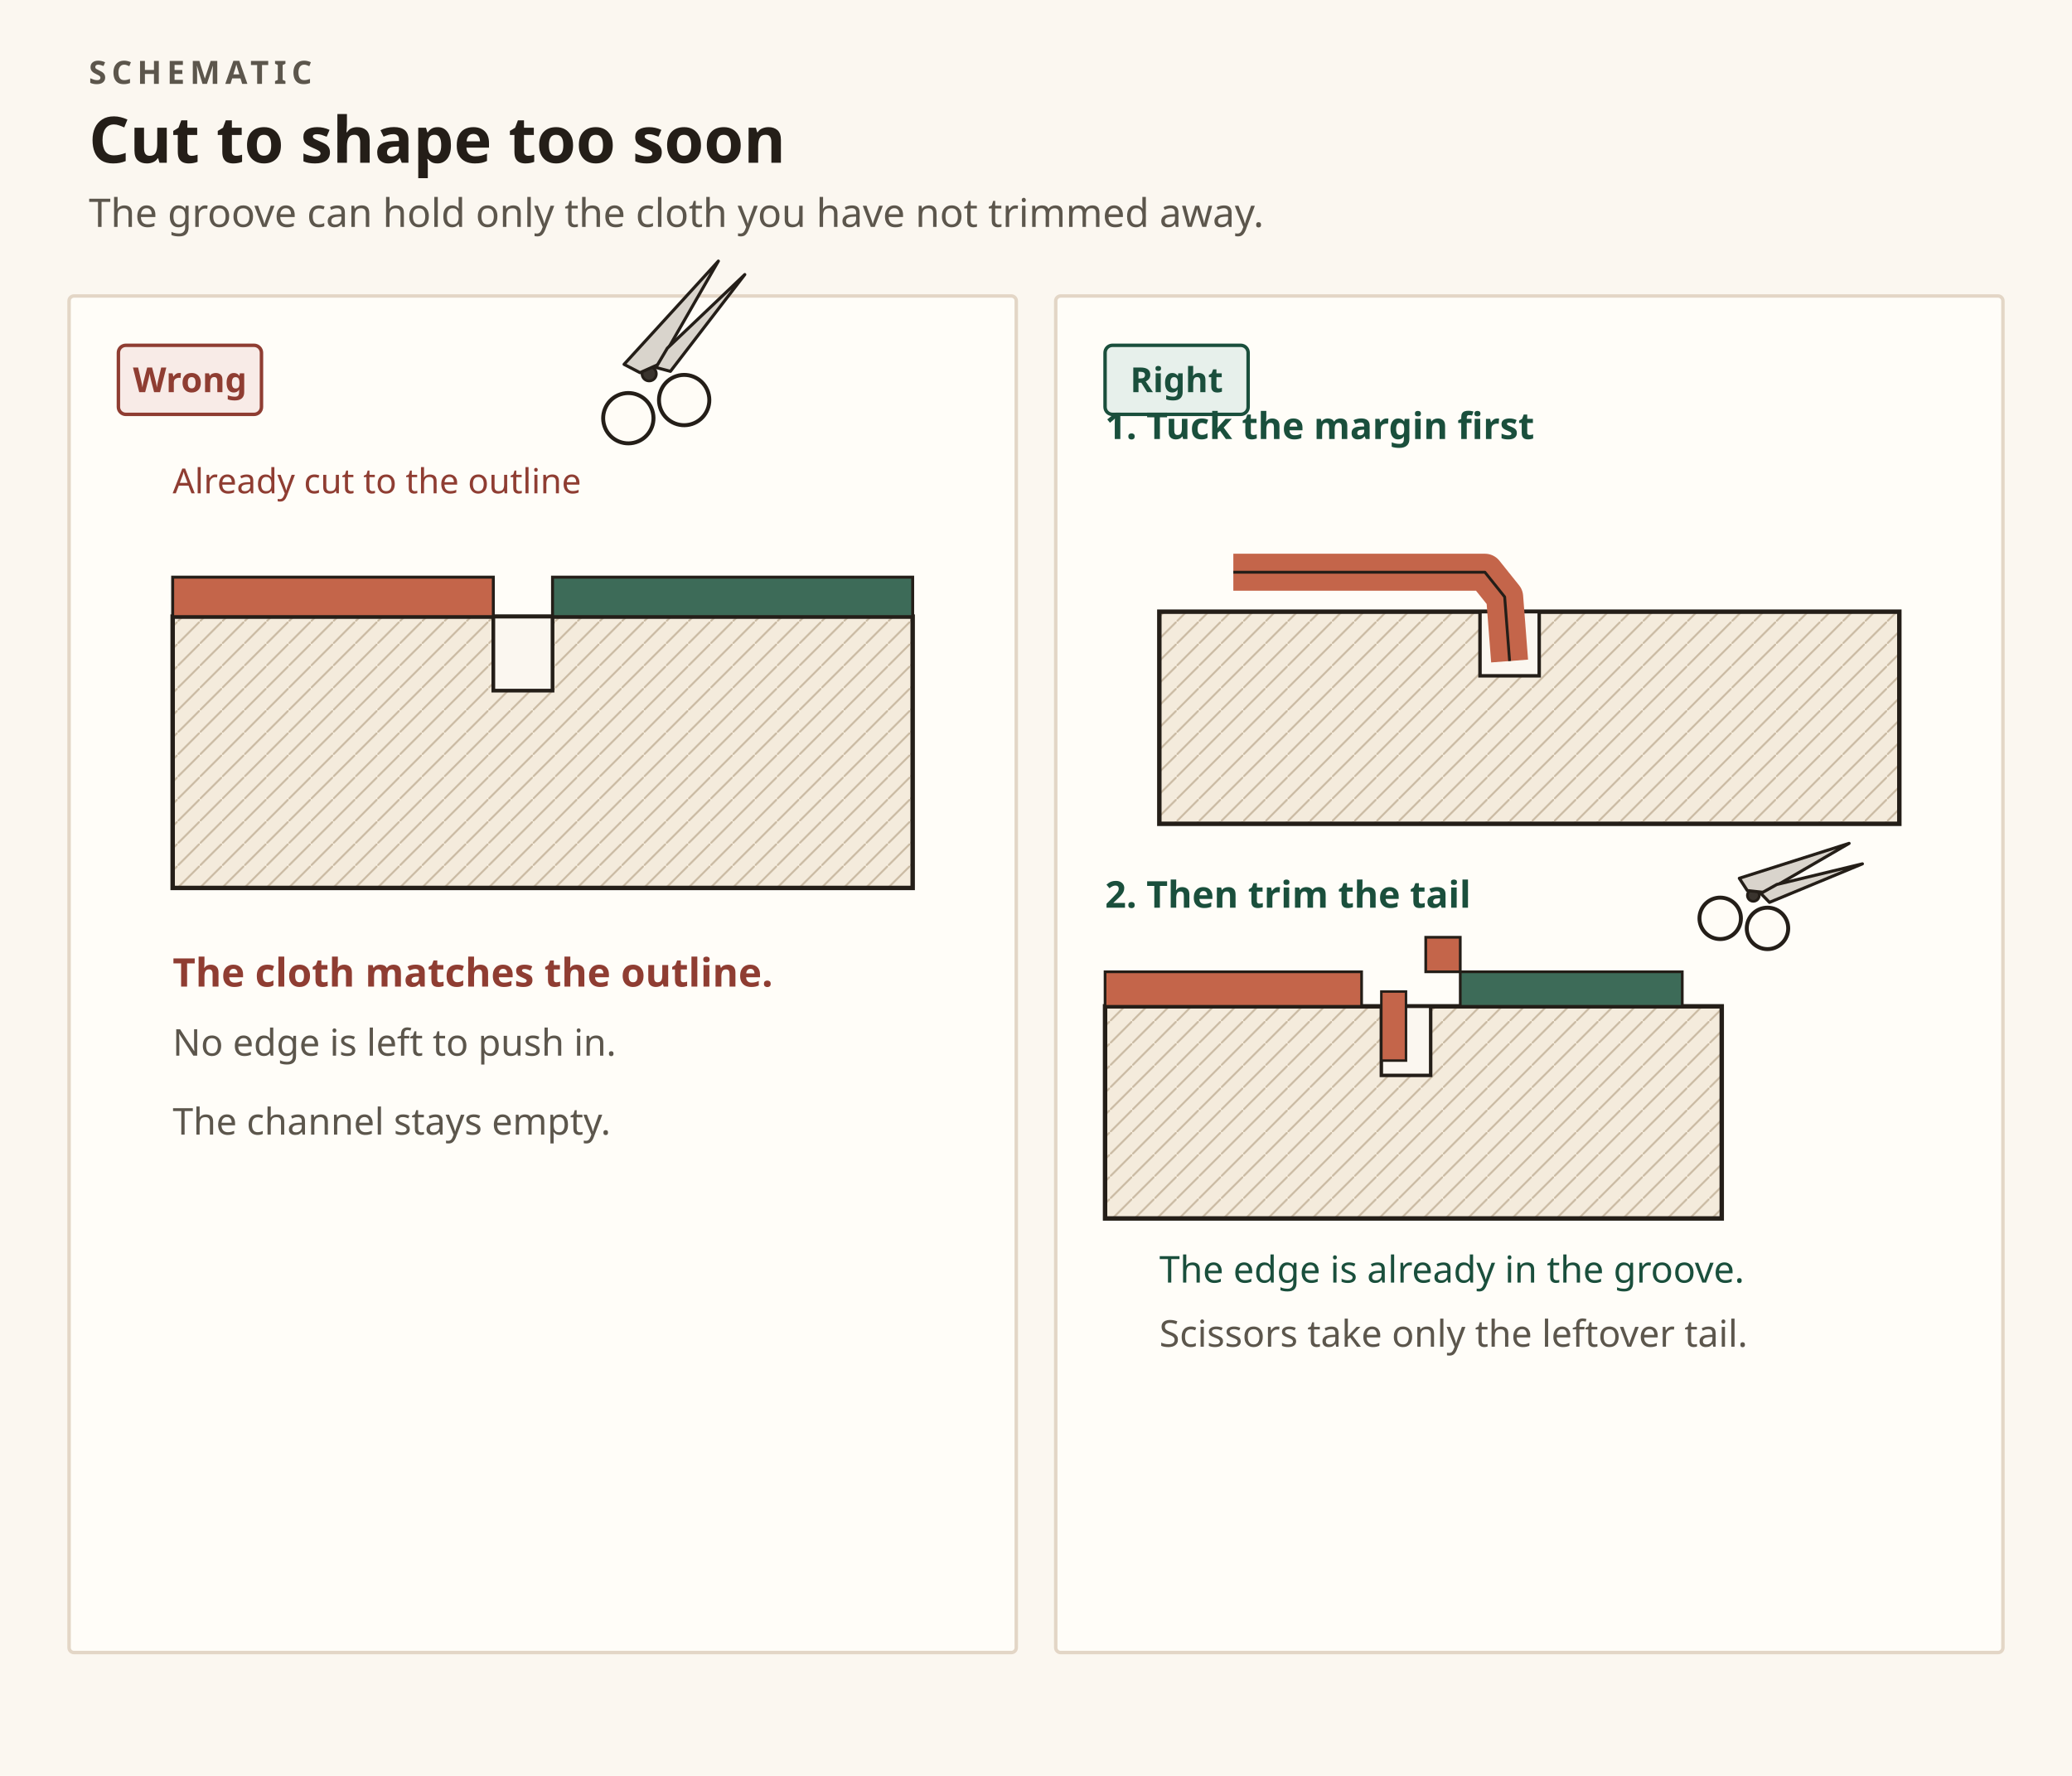
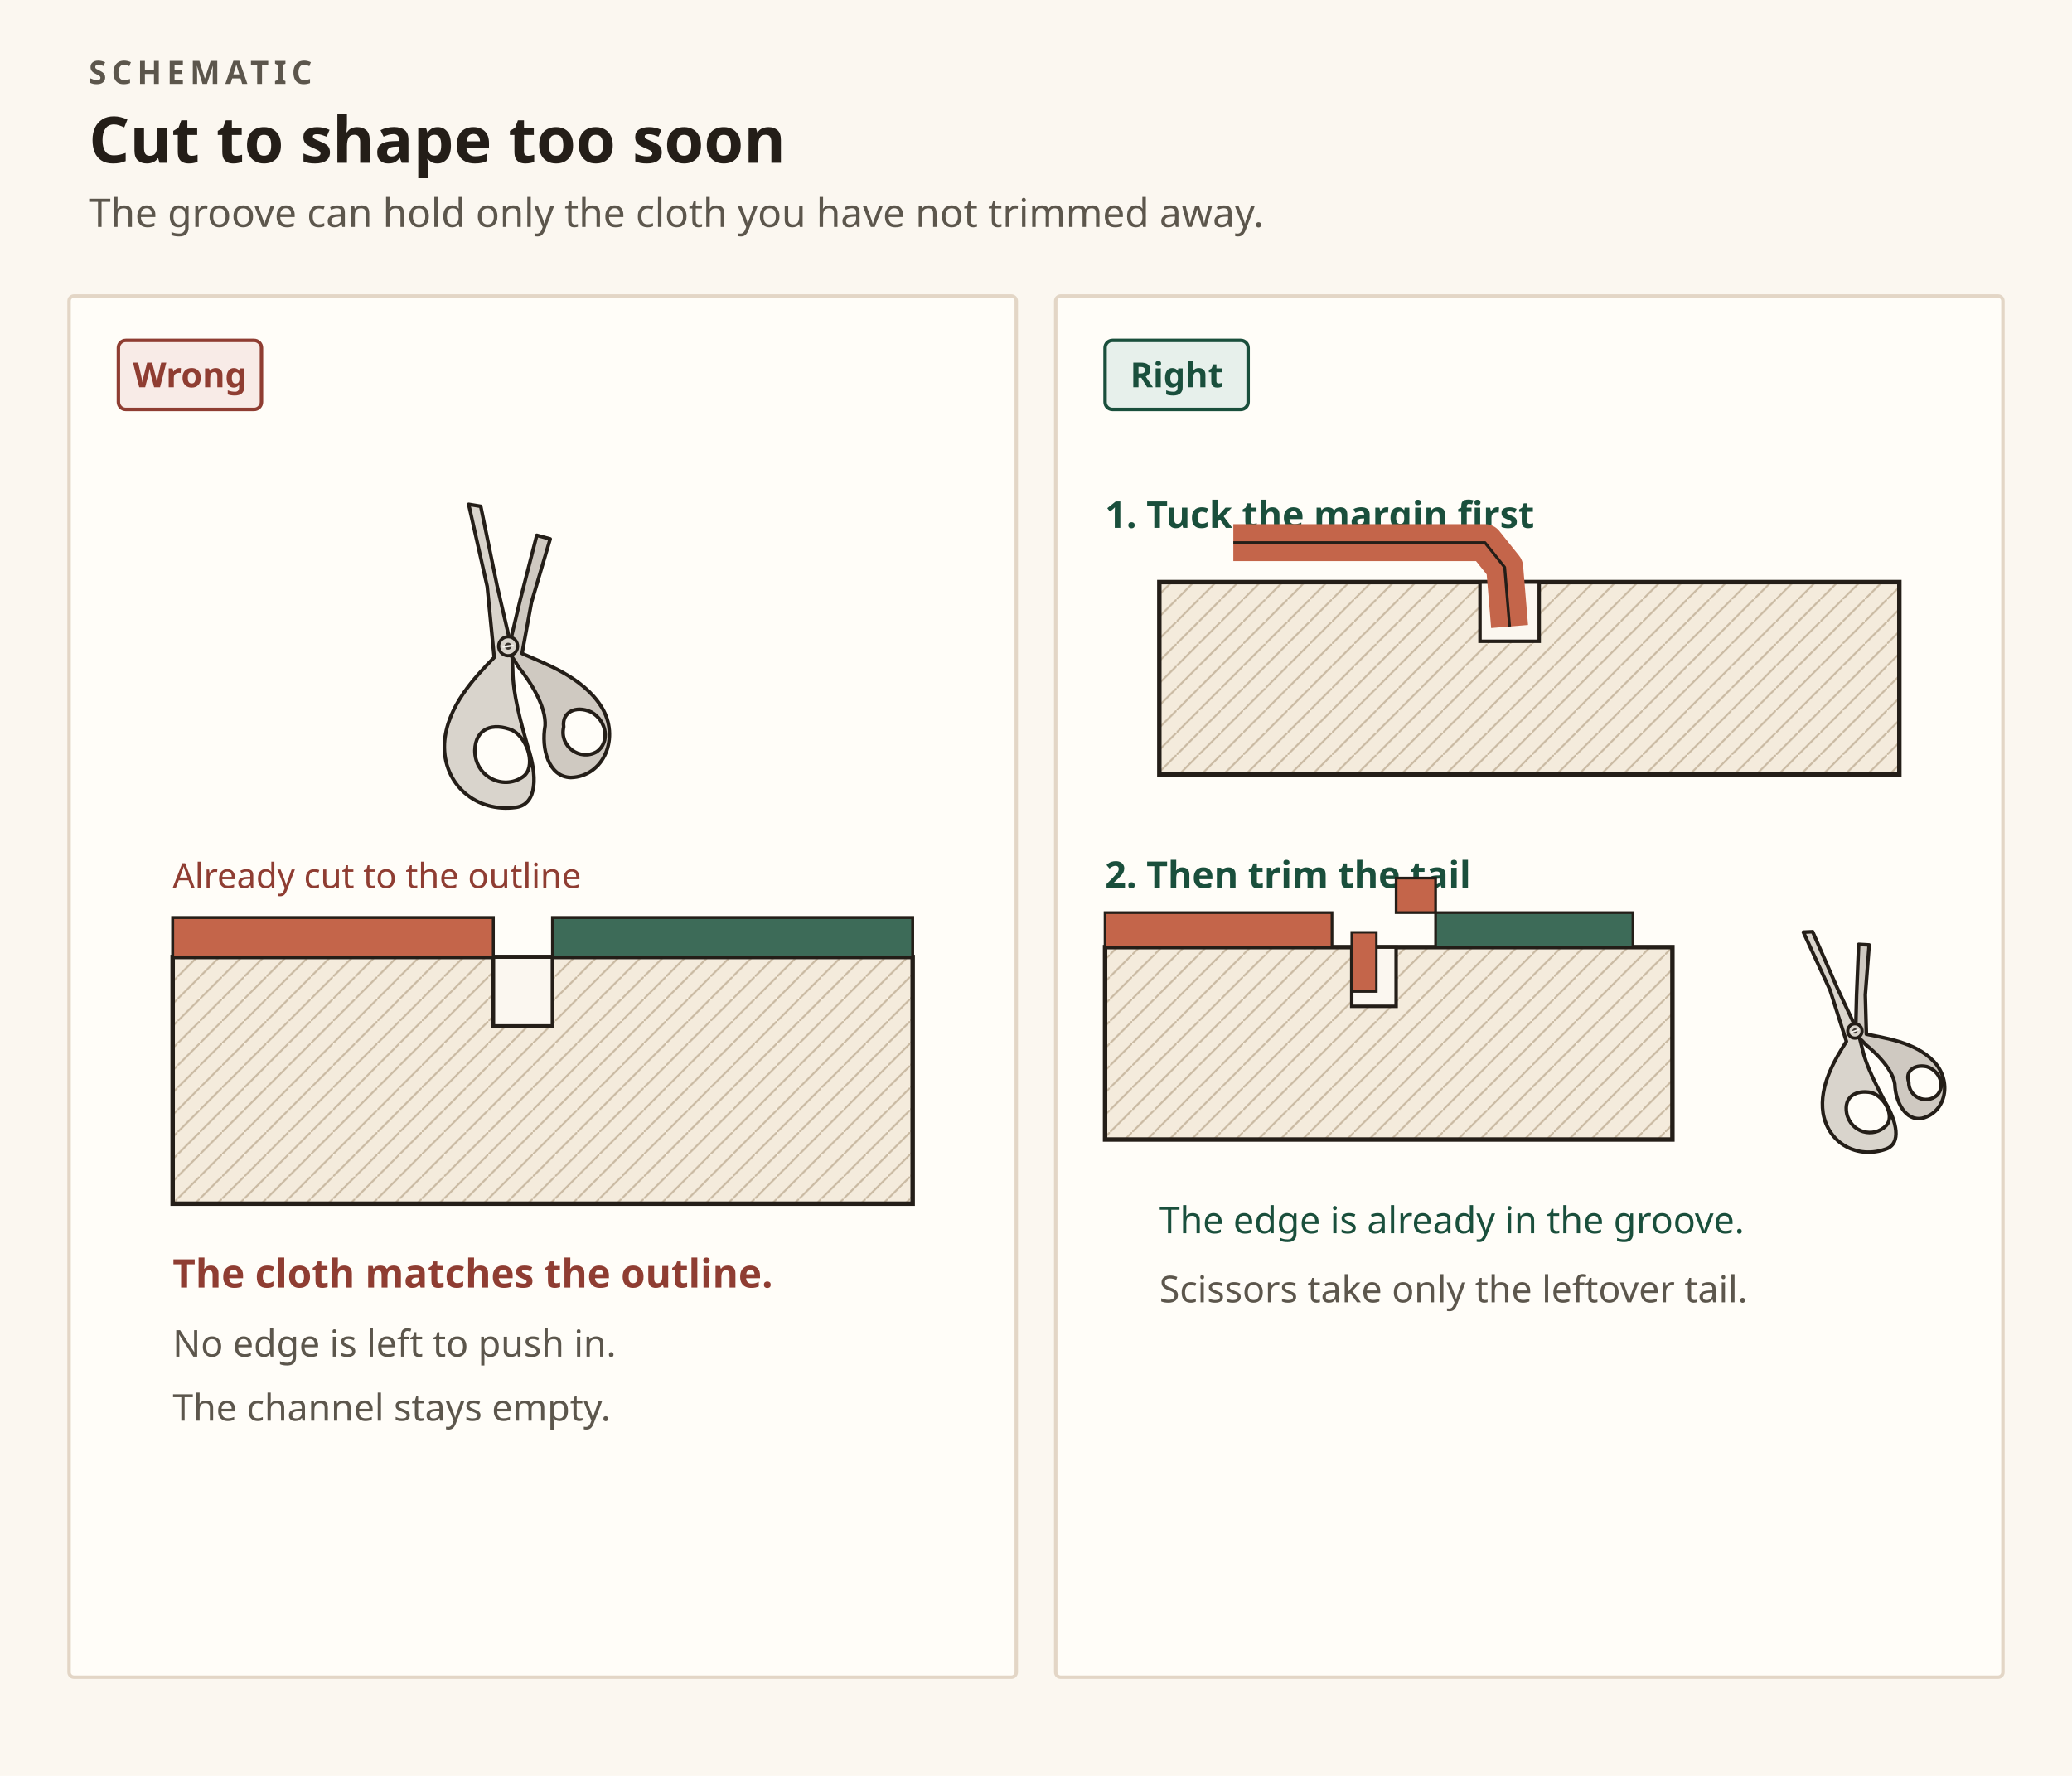
<svg xmlns="http://www.w3.org/2000/svg" viewBox="0 0 840 720" width="840" height="720" font-family="Segoe UI, system-ui, sans-serif">
  <defs>
    <pattern id="foam" patternUnits="userSpaceOnUse" width="9" height="9">
      <rect width="9" height="9" fill="#f4ebdc" />
      <path d="M0 9 L9 0" stroke="#cbbba4" stroke-width="0.8" />
    </pattern>
    <pattern id="foamSide" patternUnits="userSpaceOnUse" width="9" height="9">
      <rect width="9" height="9" fill="#e7d8c4" />
      <path d="M0 9 L9 0" stroke="#cbbba4" stroke-width="0.8" />
    </pattern>
    <pattern id="foamDark" patternUnits="userSpaceOnUse" width="9" height="9">
      <rect width="9" height="9" fill="#d9c7b0" />
      <path d="M0 9 L9 0" stroke="#b7a48c" stroke-width="0.8" />
    </pattern>
    <marker id="arr" viewBox="0 0 10 10" refX="8.2" refY="5" markerWidth="8" markerHeight="8" orient="auto">
      <path d="M0 1.1 L9.2 5 L0 8.9 Z" fill="#241e18" />
    </marker>
    <marker id="arrW" viewBox="0 0 10 10" refX="8.2" refY="5" markerWidth="8" markerHeight="8" orient="auto">
      <path d="M0 1.1 L9.2 5 L0 8.9 Z" fill="#8f3d32" />
    </marker>
    <marker id="arrR" viewBox="0 0 10 10" refX="8.2" refY="5" markerWidth="8" markerHeight="8" orient="auto">
      <path d="M0 1.1 L9.2 5 L0 8.9 Z" fill="#1a4f3c" />
    </marker>
  </defs>
  <rect width="840" height="720" fill="#fbf7f0" />
  <text x="36" y="34" fill="#5c564c" font-size="13" font-weight="700" letter-spacing="0.16em">SCHEMATIC</text>
  <text x="36" y="66" fill="#241e18" font-size="26" font-weight="700">Cut to shape too soon</text>
  <text x="36" y="92" fill="#5c564c" font-size="16">The groove can hold only the cloth you have not trimmed away.</text>
-   <rect x="28.00" y="120.00" width="384.00" height="550.00" rx="2" fill="#fffdf8" stroke="#e3d6c6" stroke-width="1.4" />
-   <rect x="428.00" y="120.00" width="384.00" height="550.00" rx="2" fill="#fffdf8" stroke="#e3d6c6" stroke-width="1.4" />
-   <rect x="48.00" y="140.00" width="58.00" height="28.00" rx="3" fill="#f8ebe7" stroke="#8f3d32" stroke-width="1.4" />
-   <text x="77.0" y="159.0" fill="#8f3d32" font-size="14" font-weight="700" text-anchor="middle">Wrong</text>
-   <rect x="448.00" y="140.00" width="58.00" height="28.00" rx="3" fill="#e7f0eb" stroke="#1a4f3c" stroke-width="1.4" />
-   <text x="477.0" y="159.0" fill="#1a4f3c" font-size="14" font-weight="700" text-anchor="middle">Right</text>
-   <g transform="translate(250.0 155.0) rotate(-18)">
-     <circle cx="0" cy="15.3" r="10.2" fill="#fffcf6" stroke="#241e18" stroke-width="1.6" />
-     <circle cx="23.8" cy="15.3" r="10.2" fill="#fffcf6" stroke="#241e18" stroke-width="1.6" />
-     <circle cx="13.6" cy="0.8" r="2.9" fill="#3a342e" stroke="#241e18" stroke-width="1.1" />
-     <polygon points="10.2,-0.8 5.1,-6.0 54.4,-34.0 18.7,-1.7" fill="#d9d4cc" stroke="#241e18" stroke-width="1.25" stroke-linejoin="round" />
-     <polygon points="17.0,-0.8 23.8,-6.8 62.9,-25.5 22.1,2.5" fill="#d9d4cc" stroke="#241e18" stroke-width="1.25" stroke-linejoin="round" />
+   <rect x="28.00" y="120.00" width="384.00" height="560.00" rx="2" fill="#fffdf8" stroke="#e3d6c6" stroke-width="1.4" />
+   <rect x="428.00" y="120.00" width="384.00" height="560.00" rx="2" fill="#fffdf8" stroke="#e3d6c6" stroke-width="1.4" />
+   <rect x="48.00" y="138.00" width="58.00" height="28.00" rx="3" fill="#f8ebe7" stroke="#8f3d32" stroke-width="1.4" />
+   <text x="77.0" y="157.0" fill="#8f3d32" font-size="14" font-weight="700" text-anchor="middle">Wrong</text>
+   <rect x="448.00" y="138.00" width="58.00" height="28.00" rx="3" fill="#e7f0eb" stroke="#1a4f3c" stroke-width="1.4" />
+   <text x="477.0" y="157.0" fill="#1a4f3c" font-size="14" font-weight="700" text-anchor="middle">Right</text>
+   <g transform="translate(206.0 262.0) rotate(-8)">
+     <path d="M 1.33 1.63 L -1.04 -25.16 L -3.11 -57.72 L -7.84 -59.20 L -5.03 -25.16 L -6.22 3.70 C -14.80 10.36 -28.12 20.72 -31.08 35.52 C -34.04 51.80 -22.20 65.12 -5.92 65.12 C 2.96 65.12 4.44 53.28 2.22 41.44 C 0.74 31.08 -0.74 19.24 0.44 10.36 C 0.89 5.92 1.18 2.96 1.33 1.63 Z M -19.24 39.96 C -20.72 50.32 -10.36 57.72 -1.48 53.28 C 4.44 50.32 2.96 38.48 -2.96 34.04 C -10.36 29.60 -17.76 31.08 -19.24 39.96 Z" fill="#d9d4cc" stroke="#241e18" stroke-width="1.45" stroke-linejoin="round" fill-rule="evenodd" />
+     <path d="M -0.44 2.22 L 7.40 -17.76 L 17.76 -42.92 L 22.94 -40.70 L 11.84 -16.28 L 5.18 3.70 C 13.32 8.88 28.12 16.28 34.04 29.60 C 39.96 42.92 31.08 57.72 17.76 56.24 C 8.88 54.76 7.40 42.92 10.36 34.04 C 11.84 26.64 7.40 16.28 2.96 8.88 C 1.48 5.18 0.30 3.26 -0.44 2.22 Z M 17.76 35.52 C 14.80 42.92 22.20 50.32 29.60 47.36 C 35.52 44.40 35.52 35.52 29.60 31.08 C 23.68 27.38 17.76 29.60 17.76 35.52 Z" fill="#cfc9c1" stroke="#241e18" stroke-width="1.45" stroke-linejoin="round" fill-rule="evenodd" />
+     <circle cx="0" cy="0" r="3.85" fill="#d9d4cc" stroke="#241e18" stroke-width="1.3" />
+     <circle cx="0" cy="0" r="1.41" fill="#3a342e" />
+     <line x1="-1.92" y1="0" x2="1.92" y2="0" stroke="#f7f4ef" stroke-width="0.81" stroke-linecap="round" />
  </g>
-   <text x="70.0" y="200.0" fill="#8f3d32" font-size="14" font-weight="500" text-anchor="start">Already cut to the outline</text>
-   <rect x="70.00" y="250.00" width="300.00" height="110.00" rx="0" fill="url(#foam)" stroke="#241e18" stroke-width="1.8" />
-   <rect x="200.00" y="250.00" width="24.00" height="30.00" rx="0" fill="#fbf7f0" stroke="#241e18" stroke-width="1.5" />
-   <rect x="70.00" y="234.00" width="130.00" height="16.00" rx="0" fill="#c4654a" stroke="#241e18" stroke-width="1.2" />
-   <rect x="224.00" y="234.00" width="146.00" height="16.00" rx="0" fill="#3d6b58" stroke="#241e18" stroke-width="1.2" />
-   <text x="70.0" y="400.0" fill="#8f3d32" font-size="16" font-weight="700" text-anchor="start">The cloth matches the outline.</text>
-   <text x="70.0" y="428.0" fill="#5c564c" font-size="15" font-weight="500" text-anchor="start">No edge is left to push in.</text>
-   <text x="70.0" y="460.0" fill="#5c564c" font-size="15" font-weight="500" text-anchor="start">The channel stays empty.</text>
-   <text x="448.0" y="178.0" fill="#1a4f3c" font-size="15" font-weight="700" text-anchor="start">1. Tuck the margin first</text>
-   <rect x="470.00" y="248.00" width="300.00" height="86.00" rx="0" fill="url(#foam)" stroke="#241e18" stroke-width="1.8" />
-   <rect x="600.00" y="248.00" width="24.00" height="26.00" rx="0" fill="#fbf7f0" stroke="#241e18" stroke-width="1.4" />
-   <path d="M 500.00 232.00 L 602.00 232.00 L 610.00 242.00 L 612.00 268.00" fill="none" stroke="#c4654a" stroke-width="15" stroke-linecap="butt" stroke-linejoin="round" />
-   <path d="M 500.00 232.00 L 602.00 232.00 L 610.00 242.00 L 612.00 268.00" fill="none" stroke="#241e18" stroke-width="1.15" stroke-linecap="butt" stroke-linejoin="round" />
-   <text x="448.0" y="368.0" fill="#1a4f3c" font-size="15" font-weight="700" text-anchor="start">2. Then trim the tail</text>
-   <rect x="448.00" y="408.00" width="250.00" height="86.00" rx="0" fill="url(#foam)" stroke="#241e18" stroke-width="1.8" />
-   <rect x="560.00" y="408.00" width="20.00" height="28.00" rx="0" fill="#fbf7f0" stroke="#241e18" stroke-width="1.4" />
-   <rect x="448.00" y="394.00" width="104.00" height="14.00" rx="0" fill="#c4654a" stroke="#241e18" stroke-width="1.1" />
-   <rect x="560.00" y="402.00" width="10.00" height="28.00" rx="0" fill="#c4654a" stroke="#241e18" stroke-width="1" />
-   <rect x="578.00" y="380.00" width="14.00" height="14.00" rx="0" fill="#c4654a" stroke="#241e18" stroke-width="1.1" />
-   <rect x="592.00" y="394.00" width="90.00" height="14.00" rx="0" fill="#3d6b58" stroke="#241e18" stroke-width="1.1" />
-   <g transform="translate(700.0 360.0) rotate(12)">
-     <circle cx="0" cy="12.6" r="8.4" fill="#fffcf6" stroke="#241e18" stroke-width="1.6" />
-     <circle cx="19.6" cy="12.6" r="8.4" fill="#fffcf6" stroke="#241e18" stroke-width="1.6" />
-     <circle cx="11.2" cy="0.7" r="2.4" fill="#3a342e" stroke="#241e18" stroke-width="1.1" />
-     <polygon points="8.4,-0.7 4.2,-4.9 44.8,-28.0 15.4,-1.4" fill="#d9d4cc" stroke="#241e18" stroke-width="1.25" stroke-linejoin="round" />
-     <polygon points="14.0,-0.7 19.6,-5.6 51.8,-21.0 18.2,2.1" fill="#d9d4cc" stroke="#241e18" stroke-width="1.25" stroke-linejoin="round" />
+   <text x="70.0" y="360.0" fill="#8f3d32" font-size="14" font-weight="500" text-anchor="start">Already cut to the outline</text>
+   <rect x="70.00" y="388.00" width="300.00" height="100.00" rx="0" fill="url(#foam)" stroke="#241e18" stroke-width="1.8" />
+   <rect x="200.00" y="388.00" width="24.00" height="28.00" rx="0" fill="#fbf7f0" stroke="#241e18" stroke-width="1.5" />
+   <rect x="70.00" y="372.00" width="130.00" height="16.00" rx="0" fill="#c4654a" stroke="#241e18" stroke-width="1.2" />
+   <rect x="224.00" y="372.00" width="146.00" height="16.00" rx="0" fill="#3d6b58" stroke="#241e18" stroke-width="1.2" />
+   <text x="70.0" y="522.0" fill="#8f3d32" font-size="16" font-weight="700" text-anchor="start">The cloth matches the outline.</text>
+   <text x="70.0" y="550.0" fill="#5c564c" font-size="15" font-weight="500" text-anchor="start">No edge is left to push in.</text>
+   <text x="70.0" y="576.0" fill="#5c564c" font-size="15" font-weight="500" text-anchor="start">The channel stays empty.</text>
+   <text x="448.0" y="214.0" fill="#1a4f3c" font-size="15" font-weight="700" text-anchor="start">1. Tuck the margin first</text>
+   <rect x="470.00" y="236.00" width="300.00" height="78.00" rx="0" fill="url(#foam)" stroke="#241e18" stroke-width="1.8" />
+   <rect x="600.00" y="236.00" width="24.00" height="24.00" rx="0" fill="#fbf7f0" stroke="#241e18" stroke-width="1.4" />
+   <path d="M 500.00 220.00 L 602.00 220.00 L 610.00 230.00 L 612.00 254.00" fill="none" stroke="#c4654a" stroke-width="15" stroke-linecap="butt" stroke-linejoin="round" />
+   <path d="M 500.00 220.00 L 602.00 220.00 L 610.00 230.00 L 612.00 254.00" fill="none" stroke="#241e18" stroke-width="1.15" stroke-linecap="butt" stroke-linejoin="round" />
+   <text x="448.0" y="360.0" fill="#1a4f3c" font-size="15" font-weight="700" text-anchor="start">2. Then trim the tail</text>
+   <rect x="448.00" y="384.00" width="230.00" height="78.00" rx="0" fill="url(#foam)" stroke="#241e18" stroke-width="1.8" />
+   <rect x="548.00" y="384.00" width="18.00" height="24.00" rx="0" fill="#fbf7f0" stroke="#241e18" stroke-width="1.4" />
+   <rect x="448.00" y="370.00" width="92.00" height="14.00" rx="0" fill="#c4654a" stroke="#241e18" stroke-width="1.1" />
+   <rect x="548.00" y="378.00" width="10.00" height="24.00" rx="0" fill="#c4654a" stroke="#241e18" stroke-width="1" />
+   <rect x="566.00" y="356.00" width="16.00" height="14.00" rx="0" fill="#c4654a" stroke="#241e18" stroke-width="1.1" />
+   <rect x="582.00" y="370.00" width="80.00" height="14.00" rx="0" fill="#3d6b58" stroke="#241e18" stroke-width="1.1" />
+   <g transform="translate(752.0 418.0) rotate(-20)">
+     <path d="M 1.01 1.23 L -0.78 -19.04 L -2.35 -43.68 L -5.94 -44.80 L -3.81 -19.04 L -4.70 2.80 C -11.20 7.84 -21.28 15.68 -23.52 26.88 C -25.76 39.20 -16.80 49.28 -4.48 49.28 C 2.24 49.28 3.36 40.32 1.68 31.36 C 0.56 23.52 -0.56 14.56 0.34 7.84 C 0.67 4.48 0.90 2.24 1.01 1.23 Z M -14.56 30.24 C -15.68 38.08 -7.84 43.68 -1.12 40.32 C 3.36 38.08 2.24 29.12 -2.24 25.76 C -7.84 22.40 -13.44 23.52 -14.56 30.24 Z" fill="#d9d4cc" stroke="#241e18" stroke-width="1.45" stroke-linejoin="round" fill-rule="evenodd" />
+     <path d="M -0.34 1.68 L 5.60 -13.44 L 13.44 -32.48 L 17.36 -30.80 L 8.96 -12.32 L 3.92 2.80 C 10.08 6.72 21.28 12.32 25.76 22.40 C 30.24 32.48 23.52 43.68 13.44 42.56 C 6.72 41.44 5.60 32.48 7.84 25.76 C 8.96 20.16 5.60 12.32 2.24 6.72 C 1.12 3.92 0.22 2.46 -0.34 1.68 Z M 13.44 26.88 C 11.20 32.48 16.80 38.08 22.40 35.84 C 26.88 33.60 26.88 26.88 22.40 23.52 C 17.92 20.72 13.44 22.40 13.44 26.88 Z" fill="#cfc9c1" stroke="#241e18" stroke-width="1.45" stroke-linejoin="round" fill-rule="evenodd" />
+     <circle cx="0" cy="0" r="2.91" fill="#d9d4cc" stroke="#241e18" stroke-width="1.3" />
+     <circle cx="0" cy="0" r="1.06" fill="#3a342e" />
+     <line x1="-1.46" y1="0" x2="1.46" y2="0" stroke="#f7f4ef" stroke-width="0.62" stroke-linecap="round" />
  </g>
-   <text x="470.0" y="520.0" fill="#1a4f3c" font-size="15" font-weight="500" text-anchor="start">The edge is already in the groove.</text>
-   <text x="470.0" y="546.0" fill="#5c564c" font-size="15" font-weight="500" text-anchor="start">Scissors take only the leftover tail.</text>
+   <text x="470.0" y="500.0" fill="#1a4f3c" font-size="15" font-weight="500" text-anchor="start">The edge is already in the groove.</text>
+   <text x="470.0" y="528.0" fill="#5c564c" font-size="15" font-weight="500" text-anchor="start">Scissors take only the leftover tail.</text>
</svg>
